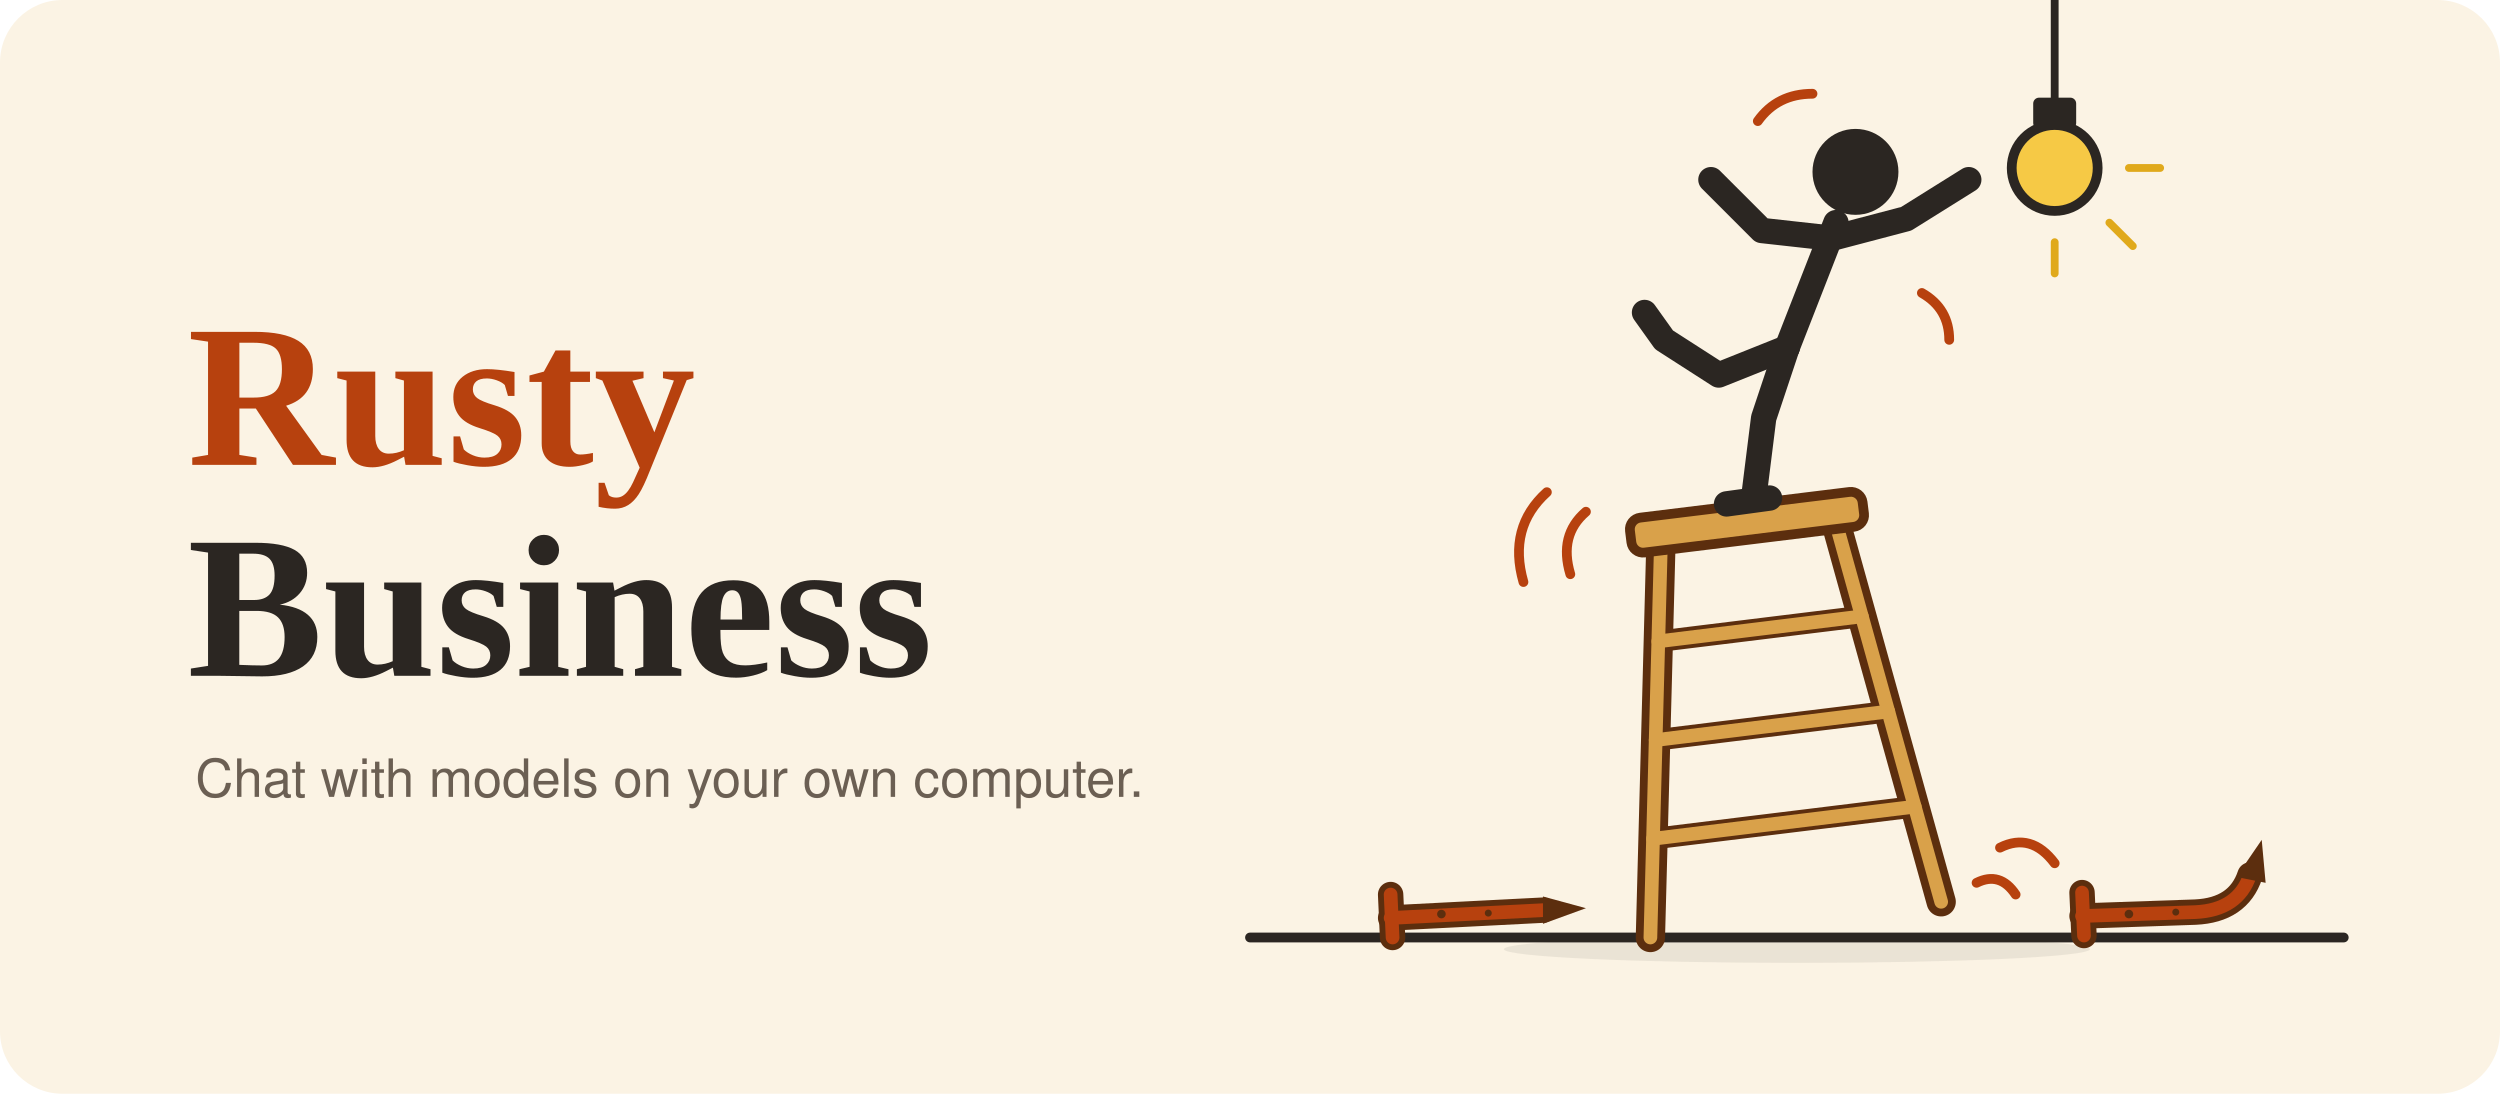
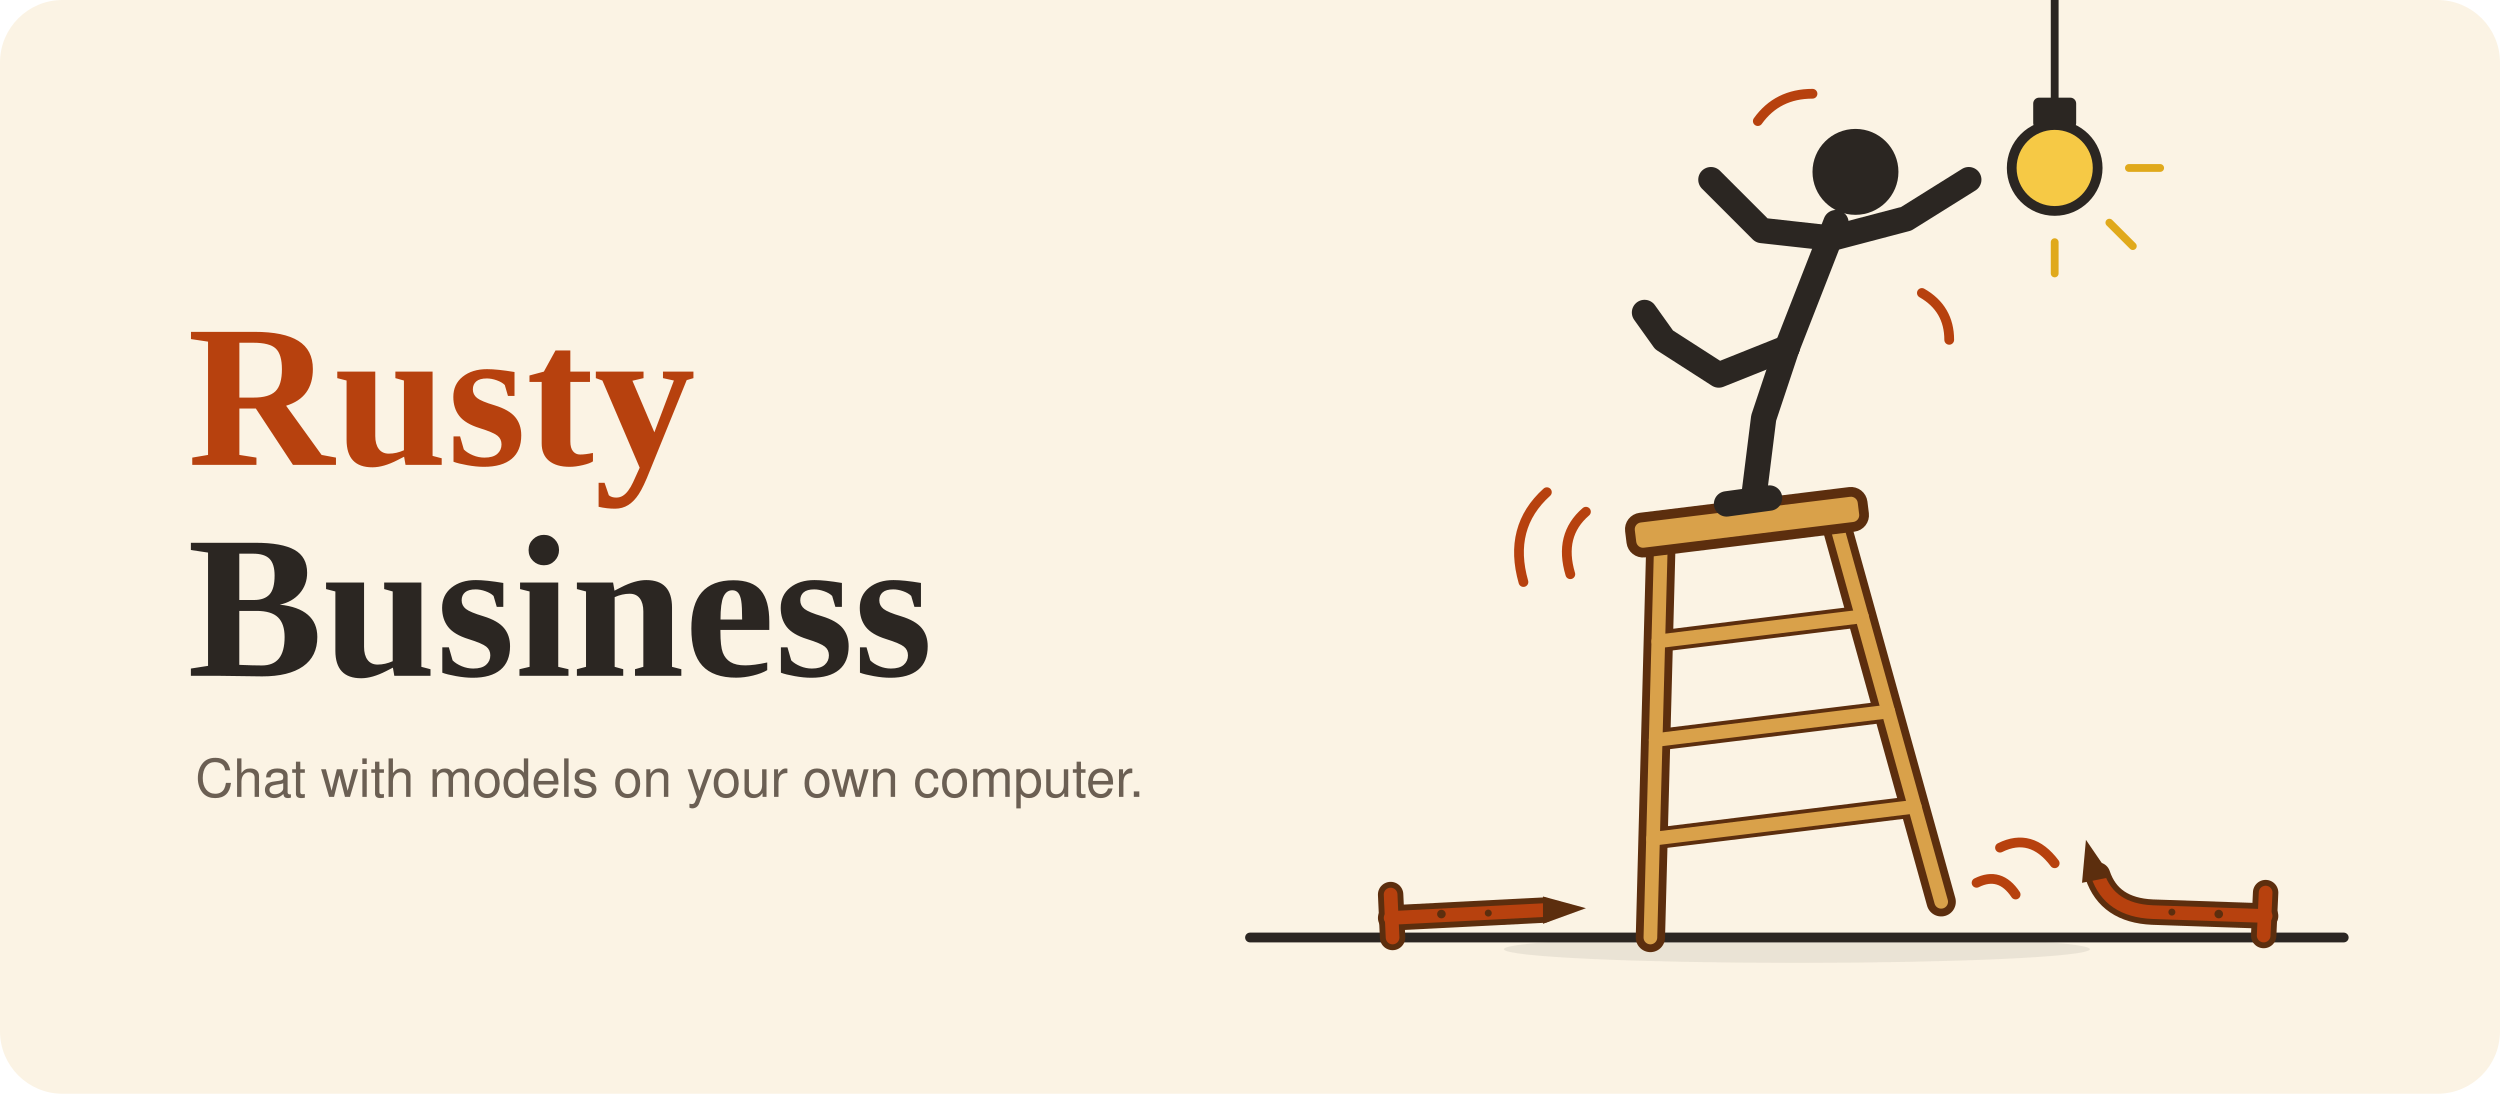
<svg xmlns="http://www.w3.org/2000/svg" viewBox="0 0 1280 560" role="img" aria-labelledby="rb-title rb-desc">
  <rect width="1280" height="560" rx="32" fill="#FBF3E4" />
  <g font-family="Georgia, 'Times New Roman', Times, serif" font-weight="700" font-size="104">
    <text x="96" y="238" fill="#B7410E">Rusty</text>
    <text x="96" y="346" fill="#2B2622">Business</text>
  </g>
  <text x="100" y="408" font-family="-apple-system, 'Segoe UI', Helvetica, Arial, sans-serif" font-size="27" fill="#6B5F53">Chat with models on your own computer.</text>
  <ellipse cx="920" cy="486" rx="150" ry="7" fill="#2B2622" opacity="0.08" />
  <line x1="640" y1="480" x2="1200" y2="480" stroke="#2B2622" stroke-width="5" stroke-linecap="round" />
  <line x1="1052" y1="0" x2="1052" y2="52" stroke="#2B2622" stroke-width="4" />
  <rect x="1041" y="50" width="22" height="16" rx="3" fill="#2B2622" />
  <circle cx="1052" cy="86" r="22" fill="#F6C945" stroke="#2B2622" stroke-width="5" />
  <g stroke="#E0A91B" stroke-width="4" stroke-linecap="round">
    <line x1="1090" y1="86" x2="1106" y2="86" />
    <line x1="1080" y1="114" x2="1092" y2="126" />
    <line x1="1052" y1="124" x2="1052" y2="140" />
  </g>
-   <g transform="rotate(-7 845 480)" stroke="#5C2E0E" stroke-linecap="round" stroke-linejoin="round">
+   <g id="rb-ladder" transform="rotate(-7 845 480)" stroke="#5C2E0E" stroke-linecap="round" stroke-linejoin="round">
    <g stroke-width="15">
      <line x1="875" y1="280" x2="845" y2="480" />
      <line x1="965" y1="280" x2="995" y2="480" />
    </g>
    <g stroke-width="11">
      <line x1="867.5" y1="330" x2="972.5" y2="330" />
      <line x1="860" y1="380" x2="980" y2="380" />
      <line x1="852.5" y1="430" x2="987.5" y2="430" />
    </g>
    <g stroke="#D9A14A" stroke-width="7">
      <line x1="875" y1="280" x2="845" y2="480" />
      <line x1="965" y1="280" x2="995" y2="480" />
      <line x1="867.5" y1="330" x2="972.5" y2="330" />
      <line x1="860" y1="380" x2="980" y2="380" />
      <line x1="852.5" y1="430" x2="987.5" y2="430" />
    </g>
    <rect x="860" y="266" width="120" height="18" rx="6" fill="#D9A14A" stroke-width="5" />
  </g>
  <g fill="none" stroke="#B7410E" stroke-width="5" stroke-linecap="round">
    <path d="M 1012 452 q 12 -6 20 6" />
    <path d="M 1024 434 q 16 -8 28 8" />
    <path d="M 812 262 q -14 12 -8 32" />
    <path d="M 792 252 q -20 18 -12 46" />
    <path d="M 900 62 q 10 -14 28 -14" />
    <path d="M 984 150 q 14 8 14 24" />
  </g>
  <g fill="none" stroke="#2B2622" stroke-width="13" stroke-linecap="round" stroke-linejoin="round">
    <path d="M 884 258 L 906 255" />
    <path d="M 898 254 L 903 214 L 915 178" />
    <path d="M 915 178 L 880 192 L 852 174 L 842 160" />
    <path d="M 915 178 L 940 114" />
    <path d="M 938 122 L 976 112 L 1008 92" />
    <path d="M 938 122 L 902 118 L 876 92" />
  </g>
  <circle cx="950" cy="88" r="22" fill="#2B2622" />
-   <g stroke-linecap="round" stroke-linejoin="round" fill="none">
-     <g stroke="#5C2E0E" stroke-width="13">
+   <g id="rb-nail-left" stroke-linecap="round" stroke-linejoin="round">
+     <g fill="none" stroke="#5C2E0E" stroke-width="13">
      <path d="M 712 470 L 790 466" />
      <path d="M 712 458 L 713 480" />
-       <path d="M 1066 469 L 1124 467 Q 1146 466 1152 448" />
-       <path d="M 1066 457 L 1067 479" />
    </g>
-     <g stroke="#B7410E" stroke-width="7">
+     <g fill="none" stroke="#B7410E" stroke-width="7">
      <path d="M 712 470 L 790 466" />
      <path d="M 712 458 L 713 480" />
-       <path d="M 1066 469 L 1124 467 Q 1146 466 1152 448" />
-       <path d="M 1066 457 L 1067 479" />
+     </g>
+     <g fill="#5C2E0E">
+       <path d="M 790 459 L 812 465 L 790 473 Z" />
+       <circle cx="738" cy="468" r="2.2" />
+       <circle cx="762" cy="467.5" r="1.8" />
    </g>
  </g>
-   <g fill="#5C2E0E">
-     <path d="M 790 459 L 812 465 L 790 473 Z" />
-     <path d="M 1145 449 L 1158 430 L 1160 452 Z" />
-     <circle cx="738" cy="468" r="2.2" />
-     <circle cx="762" cy="467.5" r="1.8" />
-     <circle cx="1090" cy="468" r="2.2" />
-     <circle cx="1114" cy="467" r="1.8" />
+   <g id="rb-nail-right" stroke-linecap="round" stroke-linejoin="round">
+     <g fill="none" stroke="#5C2E0E" stroke-width="13">
+       <path d="M 1160 469 L 1102 467 Q 1080 466 1074 448" />
+       <path d="M 1160 457 L 1159 479" />
+     </g>
+     <g fill="none" stroke="#B7410E" stroke-width="7">
+       <path d="M 1160 469 L 1102 467 Q 1080 466 1074 448" />
+       <path d="M 1160 457 L 1159 479" />
+     </g>
+     <g fill="#5C2E0E">
+       <path d="M 1081 449 L 1068 430 L 1066 452 Z" />
+       <circle cx="1136" cy="468" r="2.2" />
+       <circle cx="1112" cy="467" r="1.8" />
+     </g>
  </g>
</svg>
